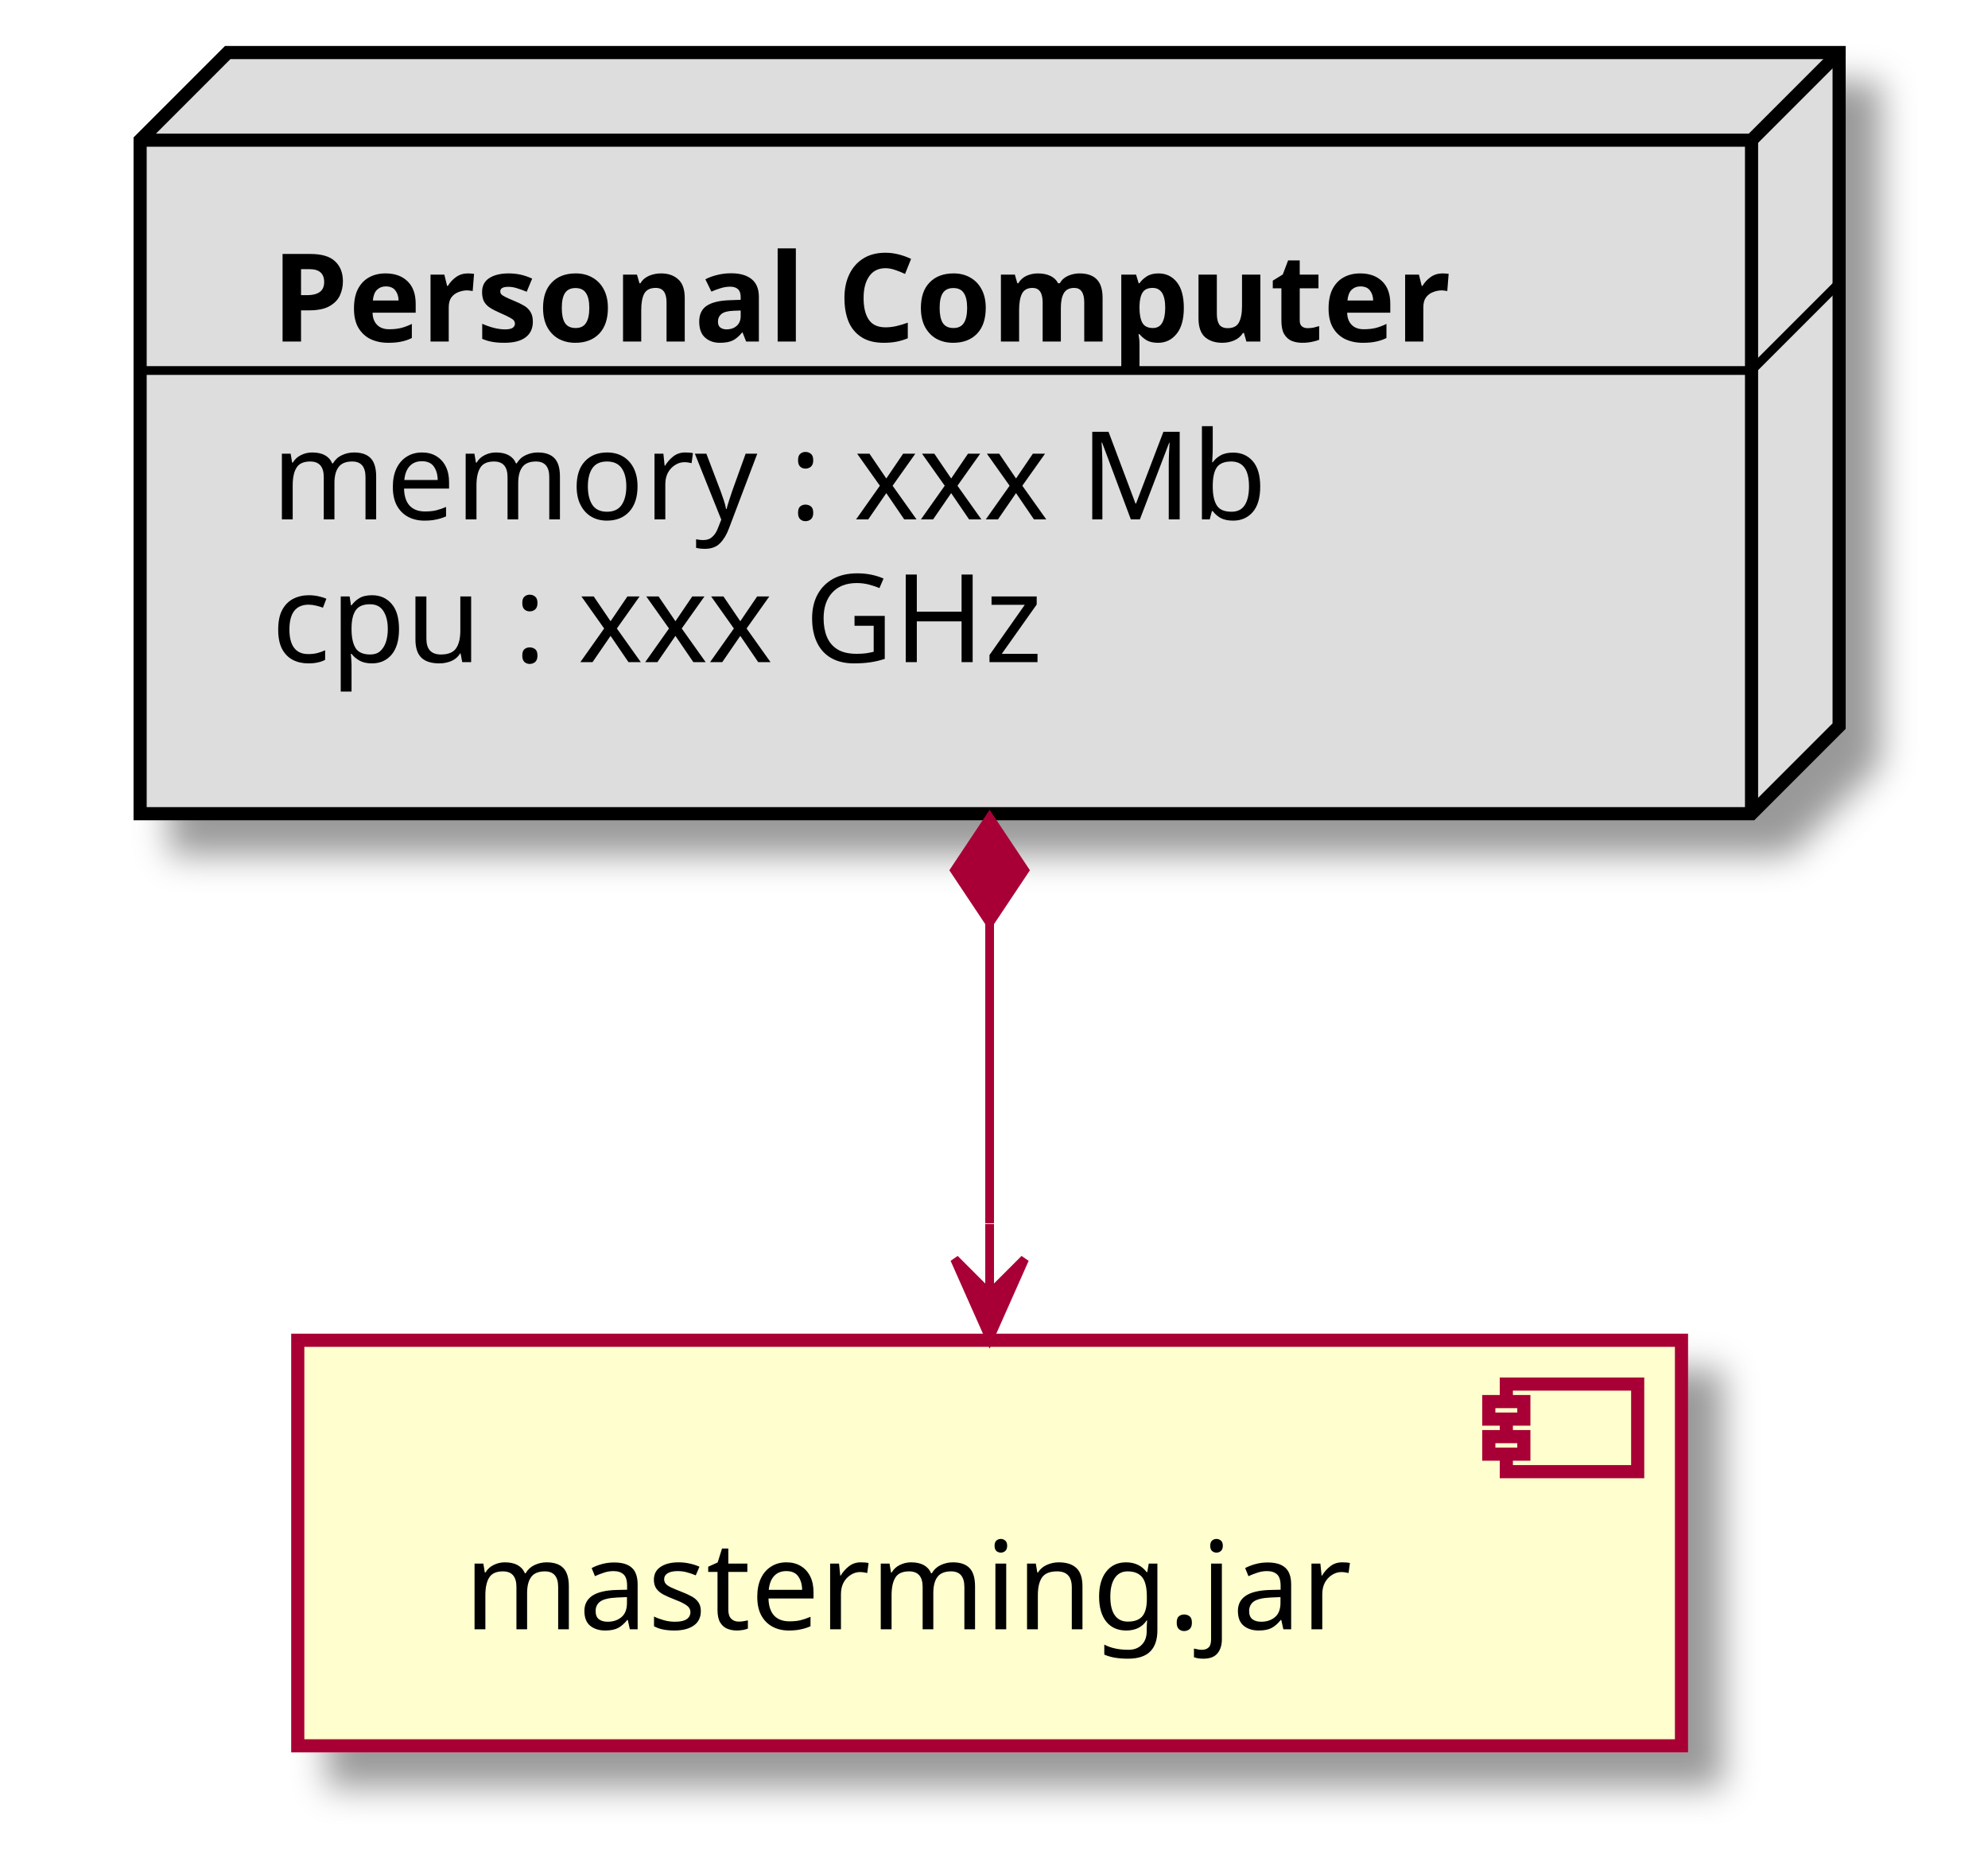
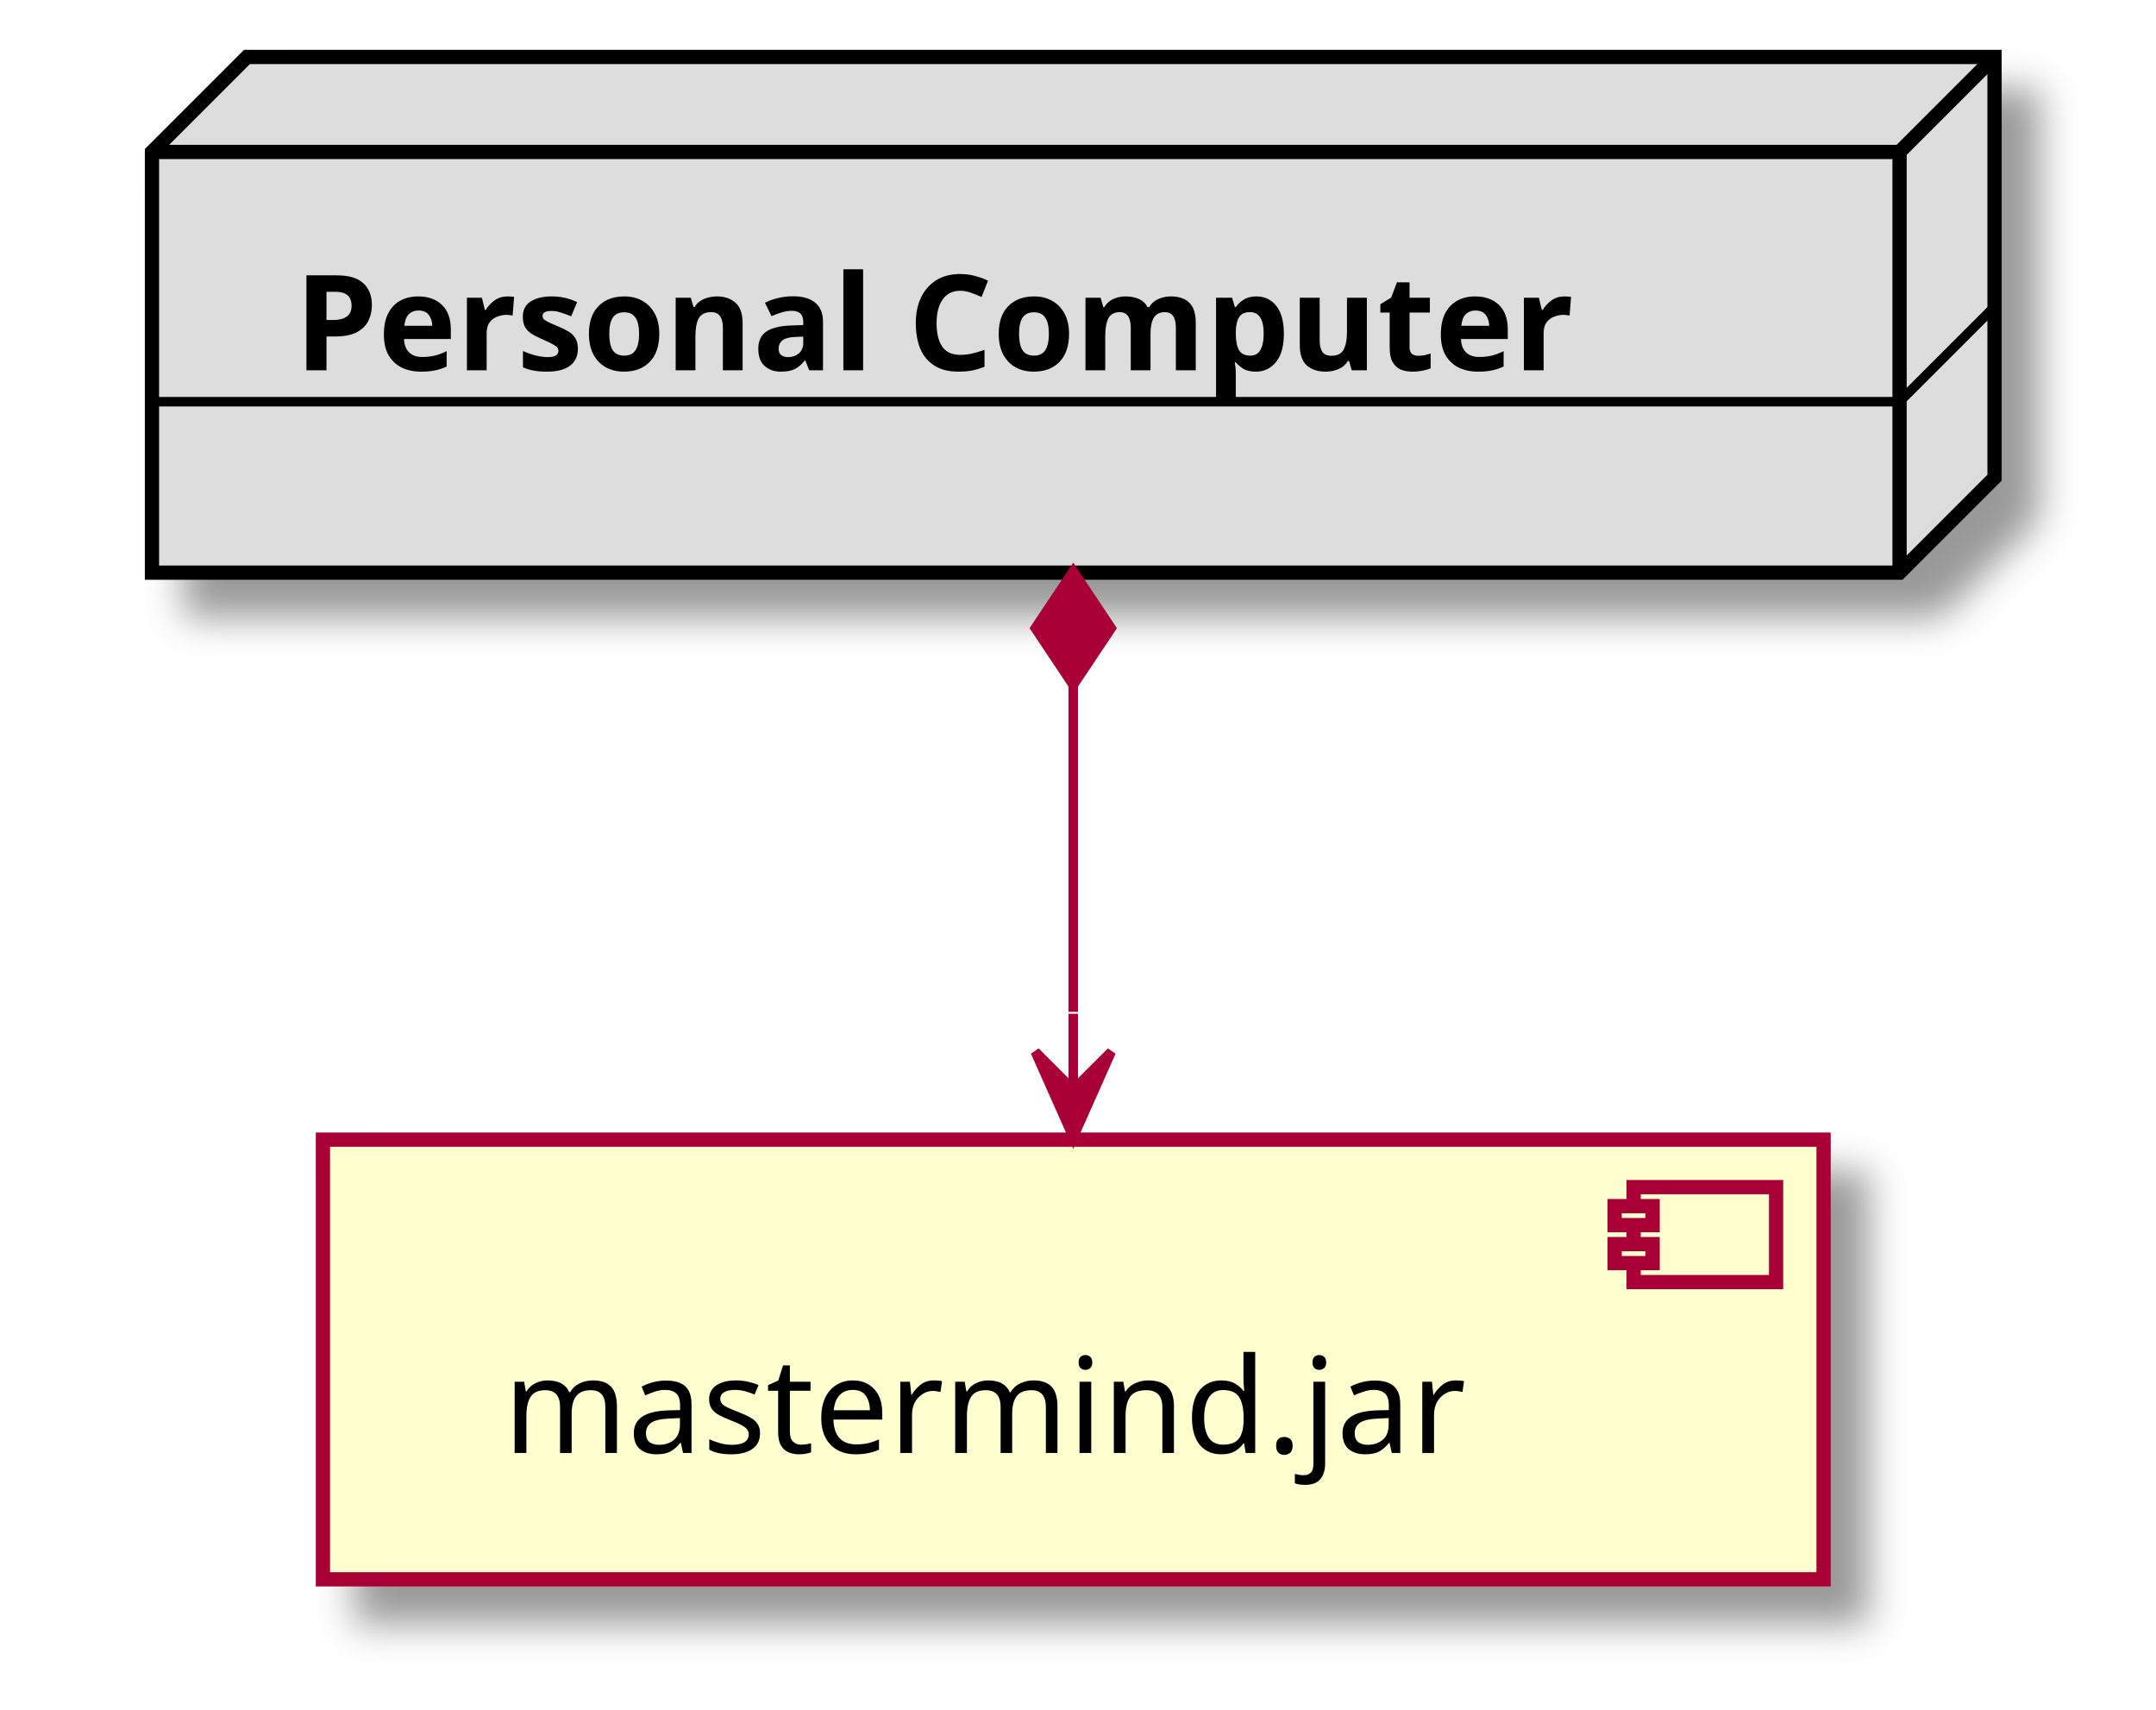
- <svg xmlns="http://www.w3.org/2000/svg" contentScriptType="application/ecmascript" contentStyleType="text/css" height="213px" preserveAspectRatio="none" style="width:227px;height:213px;" version="1.1" viewBox="0 0 227 213" width="227px" zoomAndPan="magnify">
+ <svg xmlns="http://www.w3.org/2000/svg" contentScriptType="application/ecmascript" contentStyleType="text/css" height="180px" preserveAspectRatio="none" style="width:227px;height:180px;" version="1.1" viewBox="0 0 227 180" width="227px" zoomAndPan="magnify">
  <defs>
-     <filter height="300%" id="f1qjbcgkh481c4" width="300%" x="-1" y="-1">
+     <filter height="300%" id="f149705fyl3yae" width="300%" x="-1" y="-1">
      <feGaussianBlur result="blurOut" stdDeviation="2.0" />
      <feColorMatrix in="blurOut" result="blurOut2" type="matrix" values="0 0 0 0 0 0 0 0 0 0 0 0 0 0 0 0 0 0 .4 0" />
      <feOffset dx="4.0" dy="4.0" in="blurOut2" result="blurOut3" />
      <feBlend in="SourceGraphic" in2="blurOut3" mode="normal" />
    </filter>
  </defs>
  <g>
-     <polygon fill="#DDDDDD" filter="url(#f1qjbcgkh481c4)" points="16,16,26,6,210,6,210,82.891,200,92.891,16,92.891,16,16" style="stroke:#000000;stroke-width:1.5;" />
+     <polygon fill="#DDDDDD" filter="url(#f149705fyl3yae)" points="16,16,26,6,210,6,210,50.297,200,60.297,16,60.297,16,16" style="stroke:#000000;stroke-width:1.5;" />
    <line style="stroke:#000000;stroke-width:1.5;" x1="200" x2="210" y1="16" y2="6" />
    <line style="stroke:#000000;stroke-width:1.5;" x1="16" x2="200" y1="16" y2="16" />
-     <line style="stroke:#000000;stroke-width:1.5;" x1="200" x2="200" y1="16" y2="92.891" />
+     <line style="stroke:#000000;stroke-width:1.5;" x1="200" x2="200" y1="16" y2="60.297" />
    <text fill="#000000" font-family="sans-serif" font-size="14" font-weight="bold" lengthAdjust="spacingAndGlyphs" textLength="154" x="31" y="38.995">Personal Computer</text>
    <line style="stroke:#000000;stroke-width:1.0;" x1="16" x2="200" y1="42.297" y2="42.297" />
    <line style="stroke:#000000;stroke-width:1.0;" x1="200" x2="210" y1="42.297" y2="32.297" />
-     <text fill="#000000" font-family="sans-serif" font-size="14" lengthAdjust="spacingAndGlyphs" textLength="123" x="31" y="59.292">memory : xxx Mb</text>
-     <text fill="#000000" font-family="sans-serif" font-size="14" lengthAdjust="spacingAndGlyphs" textLength="96" x="31" y="75.589">cpu : xxx GHz</text>
-     <rect fill="#FEFECE" filter="url(#f1qjbcgkh481c4)" height="46.297" style="stroke:#A80036;stroke-width:1.5;" width="158" x="34" y="153" />
-     <rect fill="#FEFECE" height="10" style="stroke:#A80036;stroke-width:1.5;" width="15" x="172" y="158" />
-     <rect fill="#FEFECE" height="2" style="stroke:#A80036;stroke-width:1.5;" width="4" x="170" y="160" />
-     <rect fill="#FEFECE" height="2" style="stroke:#A80036;stroke-width:1.5;" width="4" x="170" y="164" />
-     <text fill="#000000" font-family="sans-serif" font-size="14" lengthAdjust="spacingAndGlyphs" textLength="110" x="53" y="185.995">masterming.jar</text>
-     <path d="M113,105.346 C113,105.346 113,129.407 113,139.647 " fill="none" id="node-component" style="stroke:#A80036;stroke-width:1.0;" />
-     <polygon fill="#A80036" points="113,152.728,117,143.728,113,147.728,109,143.728,113,152.728" style="stroke:#A80036;stroke-width:1.0;" />
-     <line style="stroke:#A80036;stroke-width:1.0;" x1="113" x2="113" y1="147.728" y2="139.728" />
-     <polygon fill="#A80036" points="113,93.346,109,99.346,113,105.346,117,99.346,113,93.346" style="stroke:#A80036;stroke-width:1.0;" />
+     <rect fill="#FEFECE" filter="url(#f149705fyl3yae)" height="46.297" style="stroke:#A80036;stroke-width:1.5;" width="158" x="34" y="120" />
+     <rect fill="#FEFECE" height="10" style="stroke:#A80036;stroke-width:1.5;" width="15" x="172" y="125" />
+     <rect fill="#FEFECE" height="2" style="stroke:#A80036;stroke-width:1.5;" width="4" x="170" y="127" />
+     <rect fill="#FEFECE" height="2" style="stroke:#A80036;stroke-width:1.5;" width="4" x="170" y="131" />
+     <text fill="#000000" font-family="sans-serif" font-size="14" lengthAdjust="spacingAndGlyphs" textLength="110" x="53" y="152.995">mastermind.jar</text>
+     <path d="M113,72.144 C113,72.144 113,95.902 113,106.546 " fill="none" id="node-component" style="stroke:#A80036;stroke-width:1.0;" />
+     <polygon fill="#A80036" points="113,119.745,117,110.745,113,114.745,109,110.745,113,119.745" style="stroke:#A80036;stroke-width:1.0;" />
+     <line style="stroke:#A80036;stroke-width:1.0;" x1="113" x2="113" y1="114.745" y2="106.745" />
+     <polygon fill="#A80036" points="113,60.144,109,66.144,113,72.144,117,66.144,113,60.144" style="stroke:#A80036;stroke-width:1.0;" />
  </g>
</svg>
